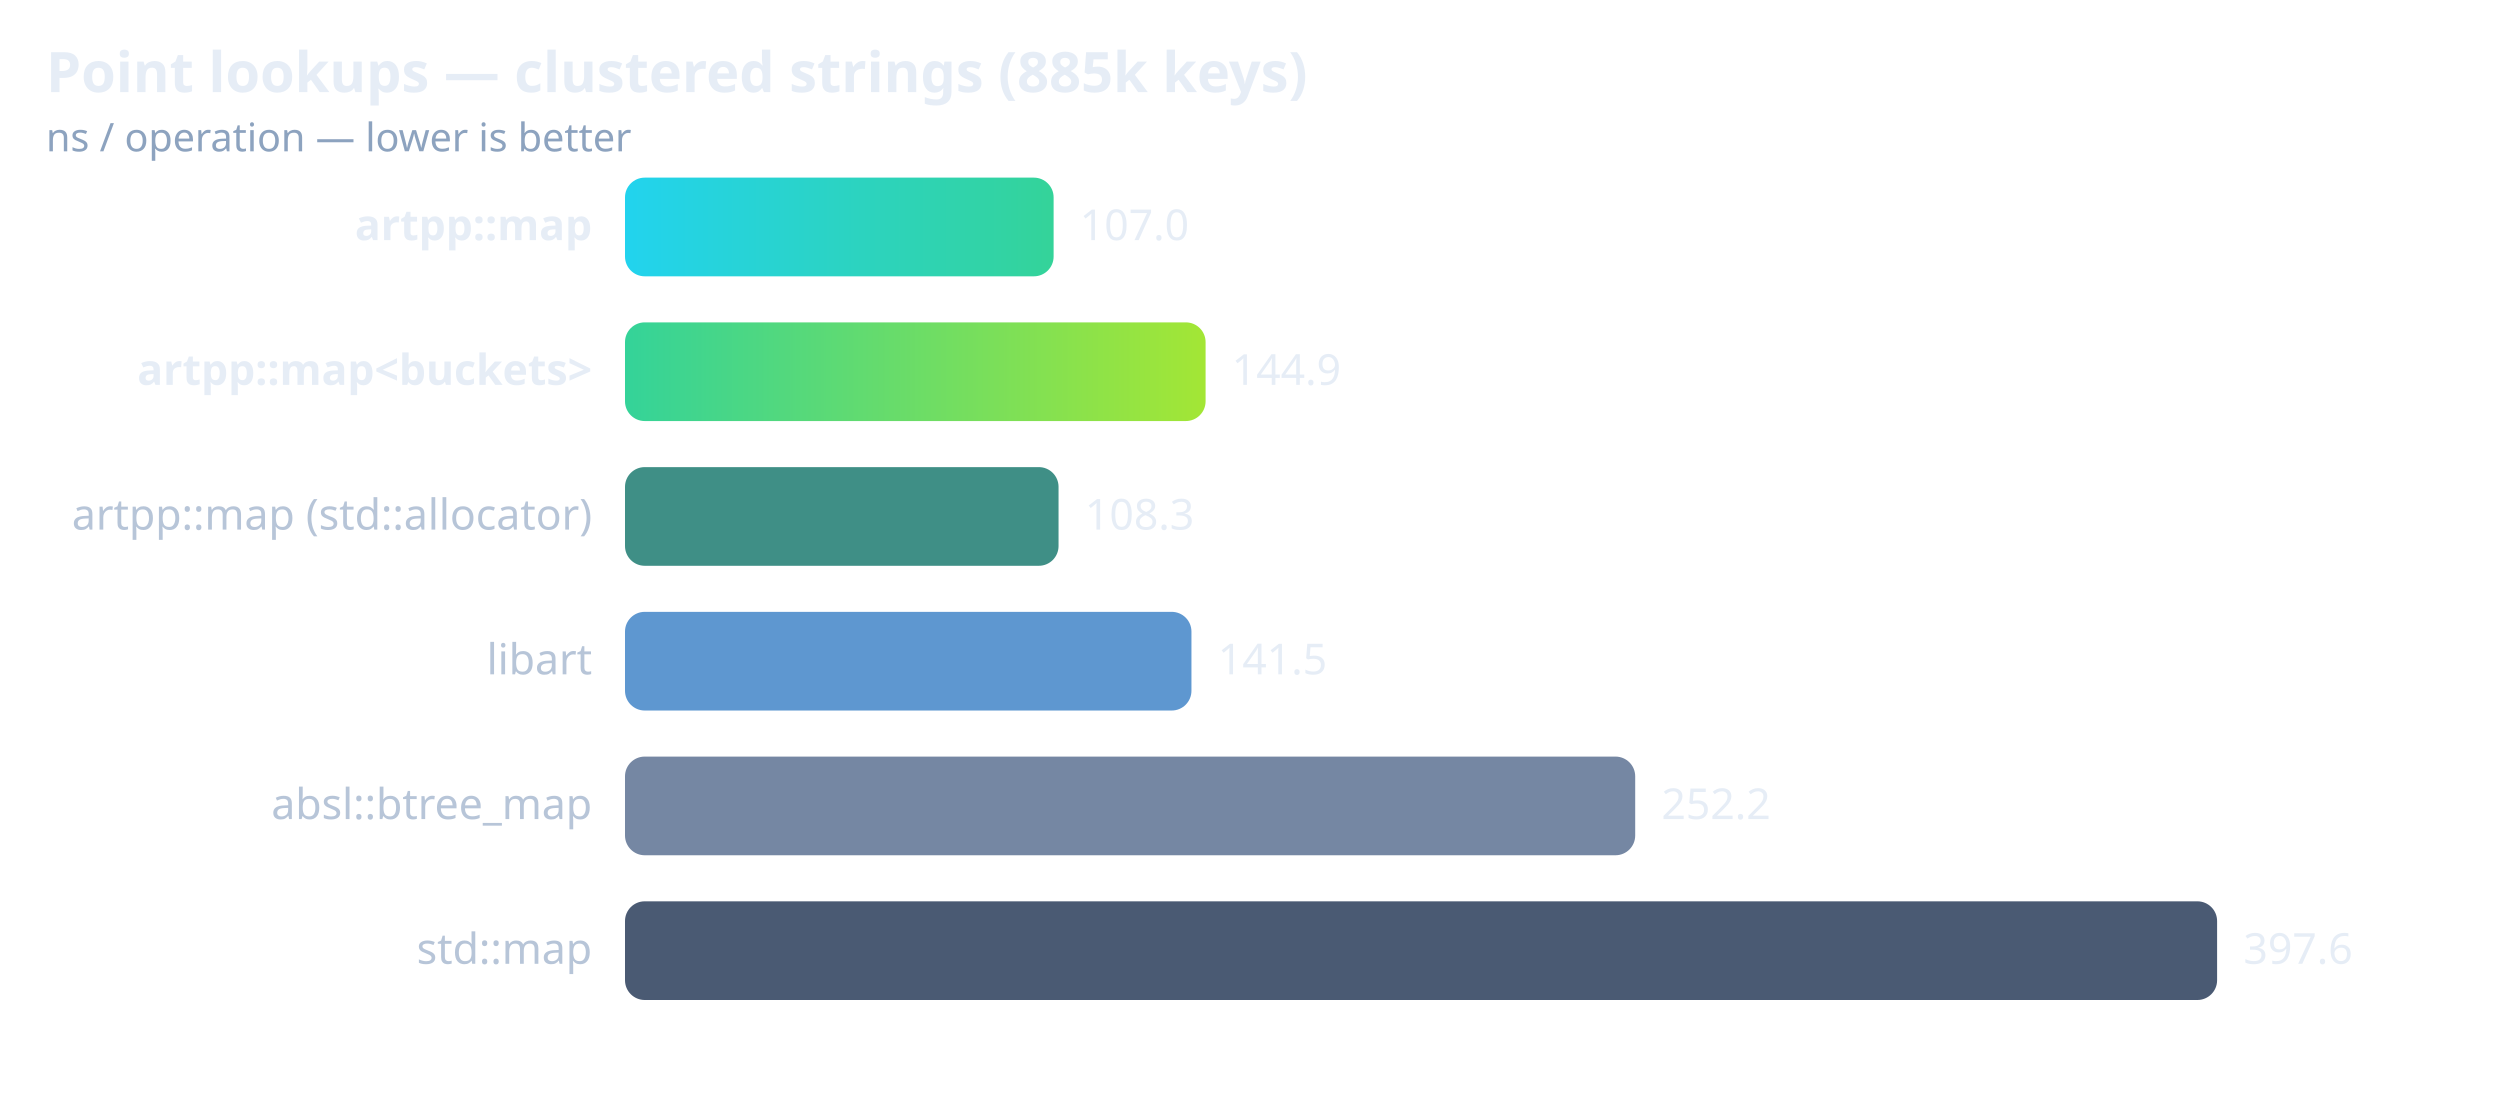
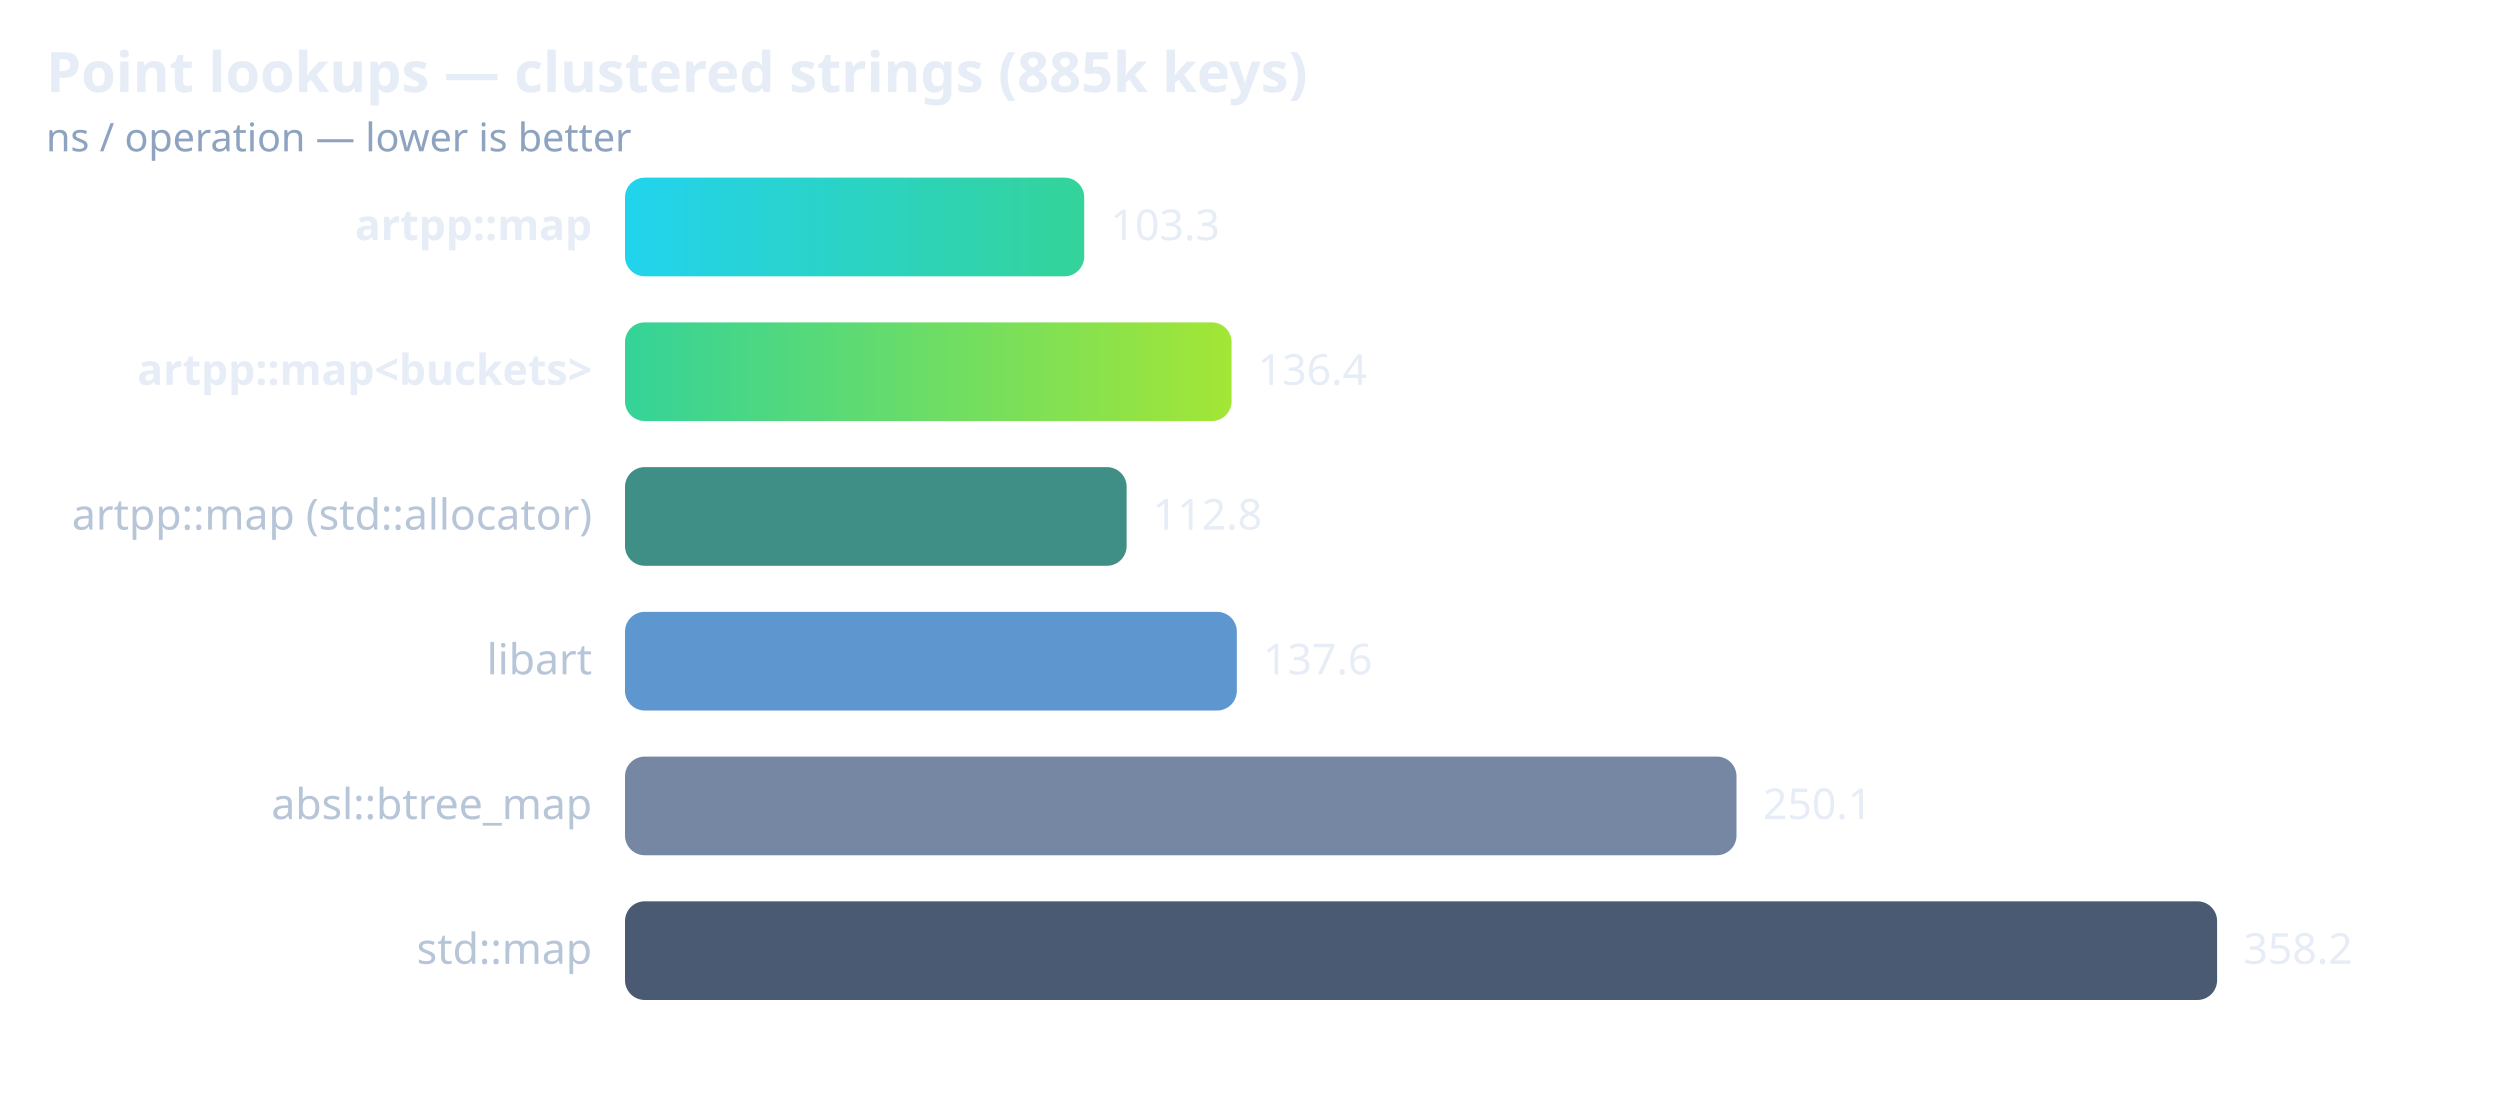
<svg xmlns="http://www.w3.org/2000/svg" viewBox="0 0 760 334" font-family="ui-sans-serif, system-ui, sans-serif" role="img" aria-label="Point lookups — clustered strings (885k keys)">
  <defs>
    <linearGradient id="hot" x1="0" y1="0" x2="1" y2="0">
      <stop offset="0" stop-color="#22d3ee" />
      <stop offset="1" stop-color="#34d399" />
    </linearGradient>
    <linearGradient id="hot2" x1="0" y1="0" x2="1" y2="0">
      <stop offset="0" stop-color="#34d399" />
      <stop offset="1" stop-color="#a3e635" />
    </linearGradient>
  </defs>
  <text x="14" y="28" font-size="17" font-weight="600" fill="#e6edf6">Point lookups — clustered strings (885k keys)</text>
  <text x="14" y="46" font-size="12" fill="#8da3bf">ns / operation — lower is better</text>
  <text x="180" y="73.0" font-size="13" font-weight="600" fill="#e6edf6" text-anchor="end">artpp::map</text>
-   <rect x="190" y="54" width="130.3" height="30" rx="6" fill="url(#hot)" />
-   <text x="328.252" y="73.0" font-size="13" fill="#e6edf6">107.0</text>
+   <rect x="190" y="54" width="139.6" height="30" rx="6" fill="url(#hot)" />
+   <text x="337.608" y="73.0" font-size="13" fill="#e6edf6">103.3</text>
  <text x="180" y="117.0" font-size="13" font-weight="600" fill="#e6edf6" text-anchor="end">artpp::map&lt;buckets&gt;</text>
-   <rect x="190" y="98" width="176.5" height="30" rx="6" fill="url(#hot2)" />
-   <text x="374.454" y="117.0" font-size="13" fill="#e6edf6">144.9</text>
+   <rect x="190" y="98" width="184.4" height="30" rx="6" fill="url(#hot2)" />
+   <text x="382.365" y="117.0" font-size="13" fill="#e6edf6">136.4</text>
  <text x="180" y="161.0" font-size="13" font-weight="400" fill="#b7c5d8" text-anchor="end">artpp::map (std::allocator)</text>
-   <rect x="190" y="142" width="131.8" height="30" rx="6" fill="#3f8f86" />
-   <text x="329.823" y="161.0" font-size="13" fill="#e6edf6">108.3</text>
+   <rect x="190" y="142" width="152.5" height="30" rx="6" fill="#3f8f86" />
+   <text x="350.459" y="161.0" font-size="13" fill="#e6edf6">112.8</text>
  <text x="180" y="205.0" font-size="13" font-weight="400" fill="#b7c5d8" text-anchor="end">libart</text>
-   <rect x="190" y="186" width="172.2" height="30" rx="6" fill="#5e97d0" />
-   <text x="370.229" y="205.0" font-size="13" fill="#e6edf6">141.5</text>
+   <rect x="190" y="186" width="186.0" height="30" rx="6" fill="#5e97d0" />
+   <text x="383.959" y="205.0" font-size="13" fill="#e6edf6">137.6</text>
  <text x="180" y="249.0" font-size="13" font-weight="400" fill="#b7c5d8" text-anchor="end">absl::btree_map</text>
-   <rect x="190" y="230" width="307.1" height="30" rx="6" fill="#7587a3" />
-   <text x="505.071" y="249.0" font-size="13" fill="#e6edf6">252.2</text>
+   <rect x="190" y="230" width="337.9" height="30" rx="6" fill="#7587a3" />
+   <text x="535.932" y="249.0" font-size="13" fill="#e6edf6">250.1</text>
  <text x="180" y="293.0" font-size="13" font-weight="400" fill="#b7c5d8" text-anchor="end">std::map</text>
  <rect x="190" y="274" width="484.0" height="30" rx="6" fill="#4a5a73" />
-   <text x="682.0" y="293.0" font-size="13" fill="#e6edf6">397.6</text>
+   <text x="682.0" y="293.0" font-size="13" fill="#e6edf6">358.2</text>
</svg>
